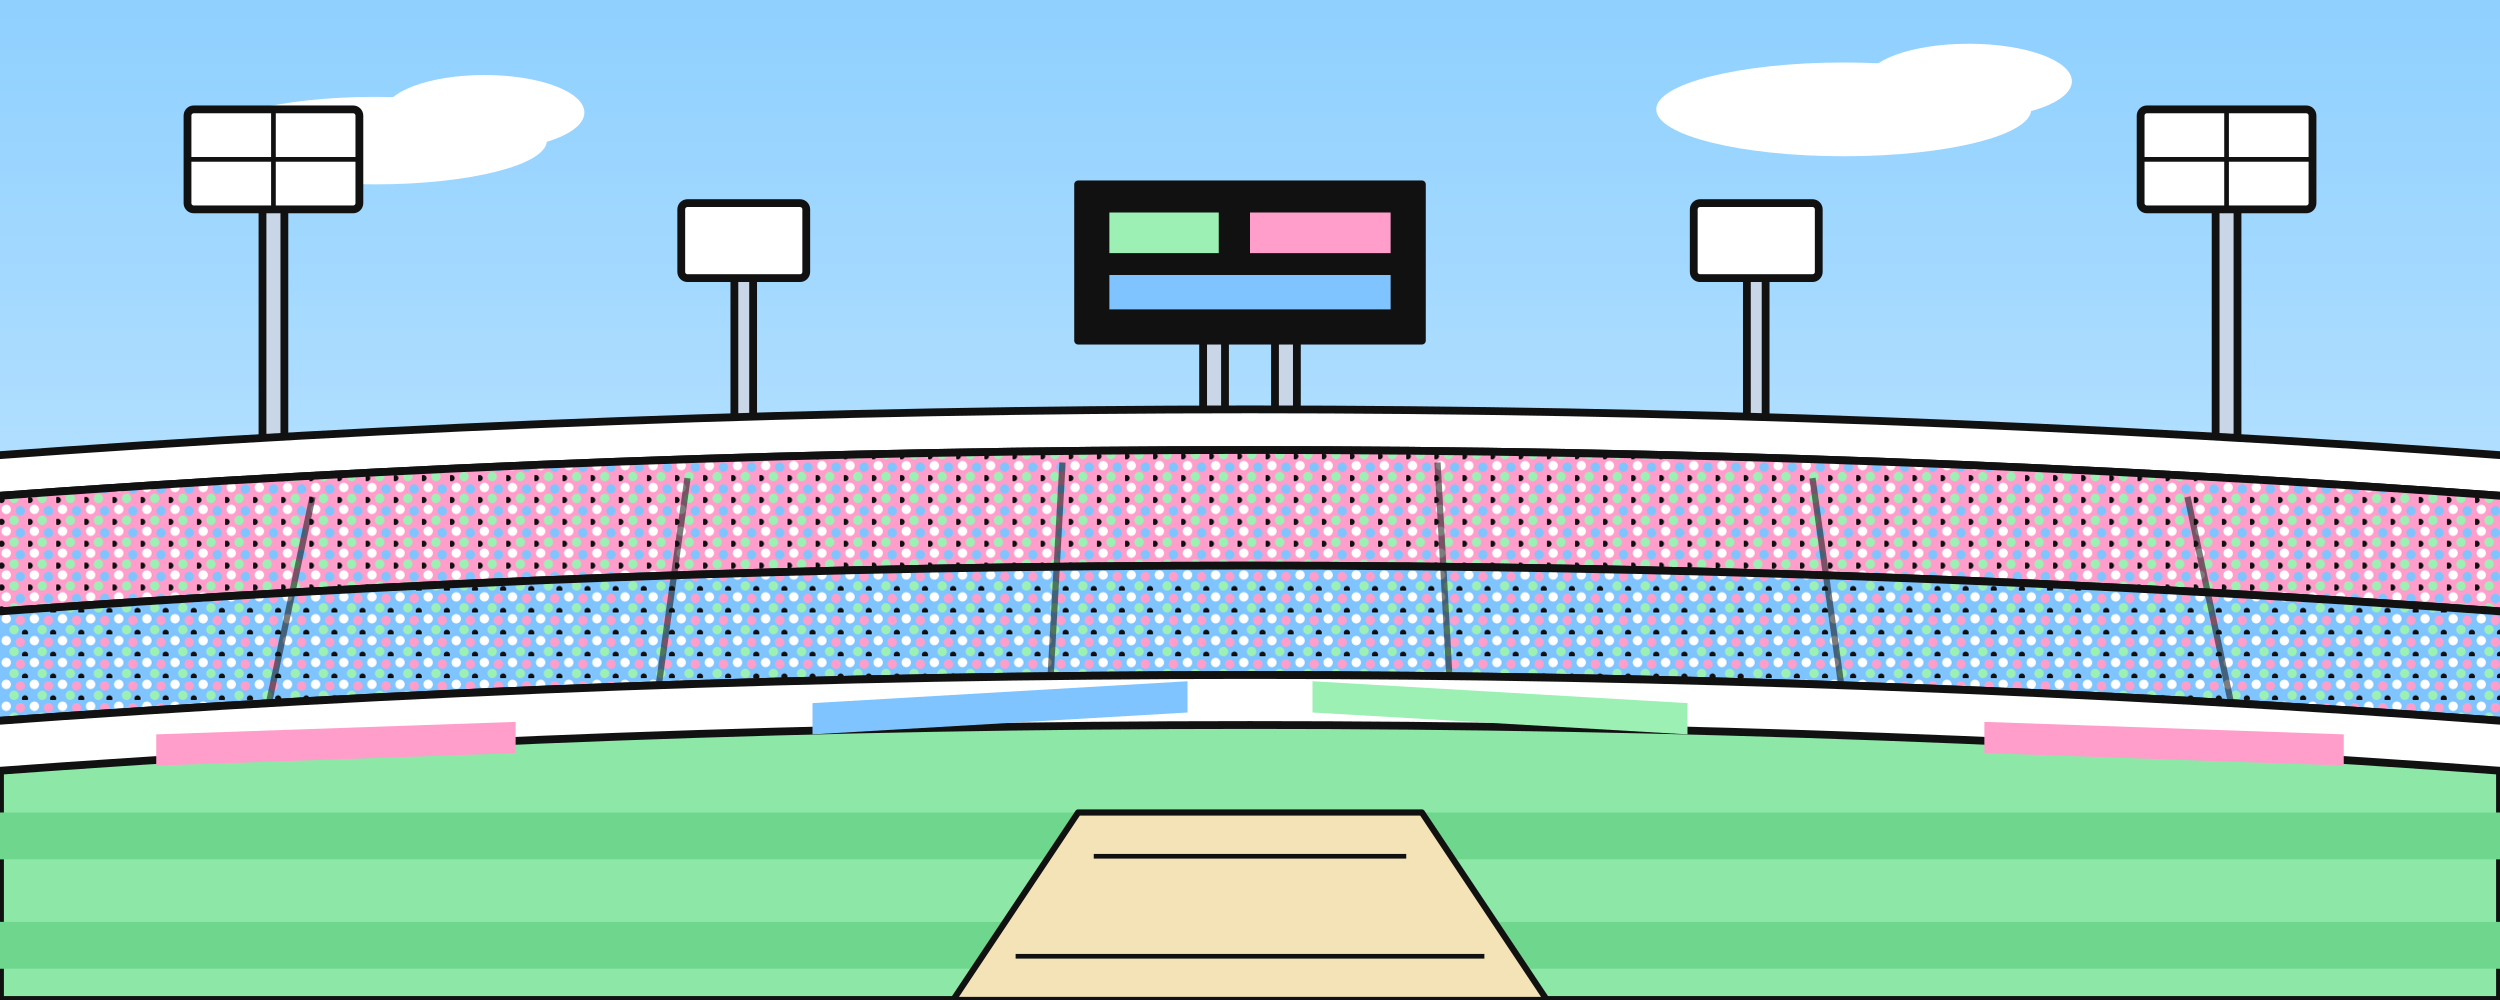
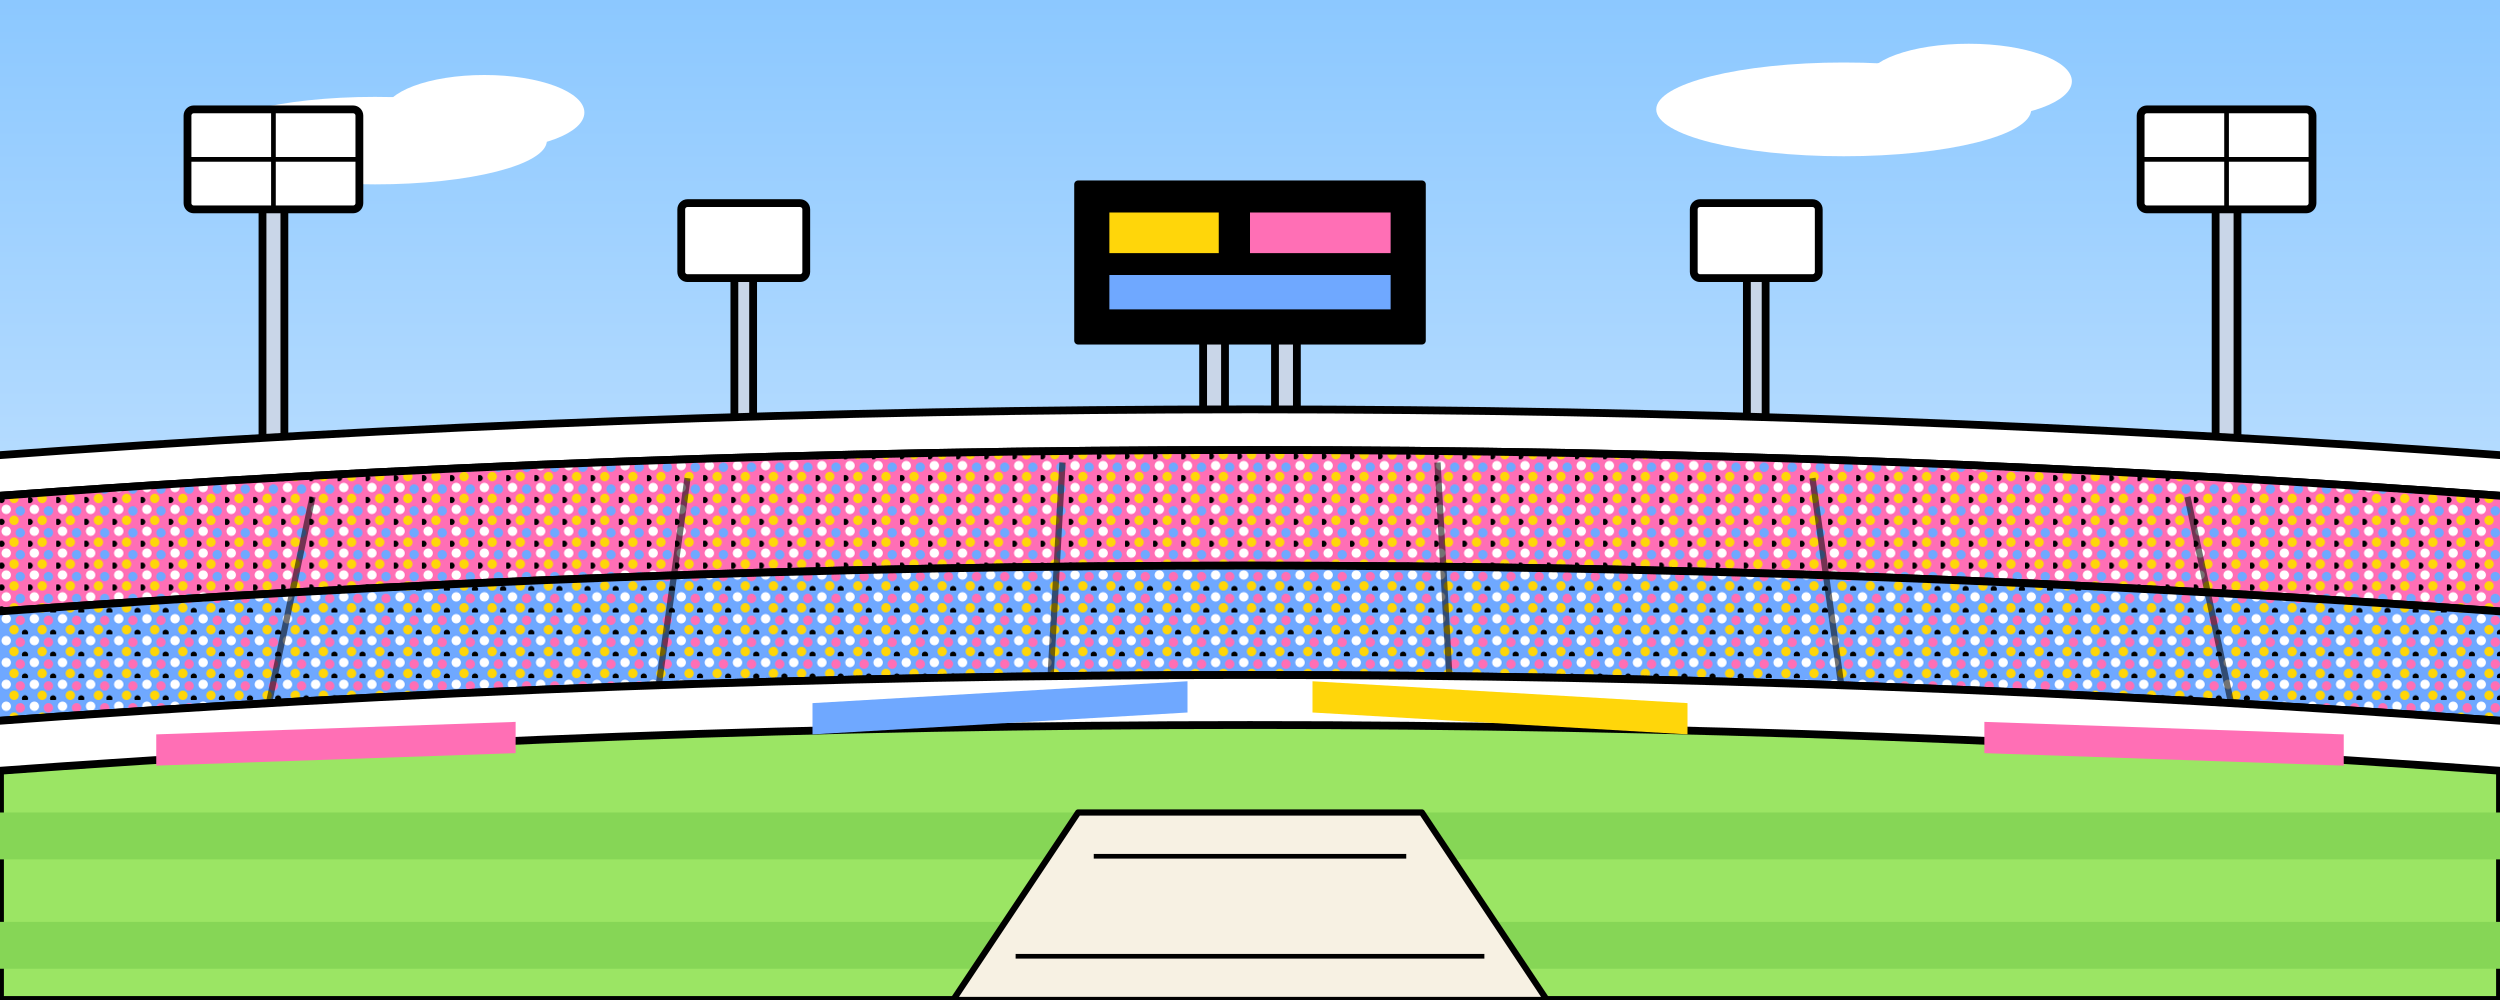
<svg xmlns="http://www.w3.org/2000/svg" viewBox="0 0 1600 640" preserveAspectRatio="xMidYMin slice">
  <defs>
    <linearGradient id="sky" x1="0" y1="0" x2="0" y2="1">
-       <stop offset="0" stop-color="#8fd0ff" />
-       <stop offset="1" stop-color="#d9f0ff" />
+       <stop offset="0" stop-color="#8CC8FF" />
+       <stop offset="1" stop-color="#E4F2FF" />
    </linearGradient>
    <pattern id="crowdPink" width="18" height="14" patternUnits="userSpaceOnUse">
-       <rect width="18" height="14" fill="#ff9ecb" />
+       <rect width="18" height="14" fill="#FF6FB5" />
      <circle cx="4" cy="4" r="3" fill="#fff" />
-       <circle cx="13" cy="5" r="3" fill="#7fc4ff" />
-       <circle cx="9" cy="11" r="3" fill="#9cf0b4" />
-       <circle cx="1" cy="12" r="2" fill="#111" />
+       <circle cx="13" cy="5" r="3" fill="#6FA8FF" />
+       <circle cx="9" cy="11" r="3" fill="#FFD60A" />
+       <circle cx="1" cy="12" r="2" fill="#000" />
    </pattern>
    <pattern id="crowdBlue" width="18" height="14" patternUnits="userSpaceOnUse">
-       <rect width="18" height="14" fill="#7fc4ff" />
+       <rect width="18" height="14" fill="#6FA8FF" />
      <circle cx="4" cy="4" r="3" fill="#fff" />
-       <circle cx="13" cy="5" r="3" fill="#ff9ecb" />
-       <circle cx="9" cy="11" r="3" fill="#9cf0b4" />
-       <circle cx="16" cy="13" r="2" fill="#111" />
+       <circle cx="13" cy="5" r="3" fill="#FF6FB5" />
+       <circle cx="9" cy="11" r="3" fill="#FFD60A" />
+       <circle cx="16" cy="13" r="2" fill="#000" />
    </pattern>
  </defs>
-   <g stroke="#111" stroke-width="5" stroke-linejoin="round">
+   <g stroke="#000" stroke-width="5" stroke-linejoin="round">
    <rect width="1600" height="640" fill="url(#sky)" stroke="none" />
    <g fill="#fff" stroke="none">
      <ellipse cx="240" cy="90" rx="110" ry="28" />
      <ellipse cx="310" cy="72" rx="64" ry="24" />
      <ellipse cx="1180" cy="70" rx="120" ry="30" />
      <ellipse cx="1260" cy="52" rx="66" ry="24" />
    </g>
    <g fill="#c9d6e8">
      <rect x="168" y="120" width="14" height="230" />
      <rect x="1418" y="120" width="14" height="230" />
      <rect x="470" y="170" width="12" height="190" />
      <rect x="1118" y="170" width="12" height="190" />
    </g>
    <g fill="#fff">
      <rect x="120" y="70" width="110" height="64" rx="4" />
      <rect x="1370" y="70" width="110" height="64" rx="4" />
      <rect x="436" y="130" width="80" height="48" rx="4" />
      <rect x="1084" y="130" width="80" height="48" rx="4" />
    </g>
    <g stroke-width="3" fill="none">
      <path d="M120 102 H230 M175 70 V134 M1370 102 H1480 M1425 70 V134" />
    </g>
    <rect x="770" y="200" width="14" height="110" fill="#c9d6e8" />
    <rect x="816" y="200" width="14" height="110" fill="#c9d6e8" />
-     <rect x="690" y="118" width="220" height="100" fill="#111" />
+     <rect x="690" y="118" width="220" height="100" fill="#000" />
    <g stroke="none">
-       <rect x="710" y="136" width="70" height="26" fill="#9cf0b4" />
-       <rect x="800" y="136" width="90" height="26" fill="#ff9ecb" />
-       <rect x="710" y="176" width="180" height="22" fill="#7fc4ff" />
+       <rect x="710" y="136" width="70" height="26" fill="#FFD60A" />
+       <rect x="800" y="136" width="90" height="26" fill="#FF6FB5" />
+       <rect x="710" y="176" width="180" height="22" fill="#6FA8FF" />
    </g>
-     <rect x="0" y="440" width="1600" height="200" fill="#8de8a8" />
-     <g stroke="none" fill="#6fd68e">
+     <rect x="0" y="440" width="1600" height="200" fill="#9BE564" />
+     <g stroke="none" fill="#86D656">
      <rect x="0" y="520" width="1600" height="30" />
      <rect x="0" y="590" width="1600" height="30" />
    </g>
-     <path d="M610 640 L690 520 H910 L990 640 Z" fill="#f3e3b6" stroke-width="4" />
+     <path d="M610 640 L690 520 H910 L990 640 Z" fill="#F7F1E3" stroke-width="4" />
    <path d="M700 548 H900 M650 612 H950" stroke-width="3" />
    <path d="M-10 292 Q800 232 1610 292 L1610 318 Q800 258 -10 318 Z" fill="#fff" />
    <path d="M-10 318 Q800 258 1610 318 L1610 392 Q800 332 -10 392 Z" fill="url(#crowdPink)" />
    <path d="M-10 392 Q800 332 1610 392 L1610 462 Q800 402 -10 462 Z" fill="url(#crowdBlue)" />
    <g stroke-width="4" fill="none">
      <path d="M200 318 L170 460 M440 306 L420 450 M680 296 L672 440 M920 296 L928 440 M1160 306 L1180 450 M1400 318 L1430 460" opacity="0.55" />
    </g>
    <path d="M-10 462 Q800 402 1610 462 L1610 494 Q800 434 -10 494 Z" fill="#fff" />
    <g stroke="none">
-       <path d="M100 470 L330 462 L330 482 L100 490 Z" fill="#ff9ecb" />
-       <path d="M520 450 L760 436 L760 456 L520 470 Z" fill="#7fc4ff" />
-       <path d="M840 436 L1080 450 L1080 470 L840 456 Z" fill="#9cf0b4" />
-       <path d="M1270 462 L1500 470 L1500 490 L1270 482 Z" fill="#ff9ecb" />
+       <path d="M100 470 L330 462 L330 482 L100 490 Z" fill="#FF6FB5" />
+       <path d="M520 450 L760 436 L760 456 L520 470 Z" fill="#6FA8FF" />
+       <path d="M840 436 L1080 450 L1080 470 L840 456 Z" fill="#FFD60A" />
+       <path d="M1270 462 L1500 470 L1500 490 L1270 482 Z" fill="#FF6FB5" />
    </g>
  </g>
</svg>
